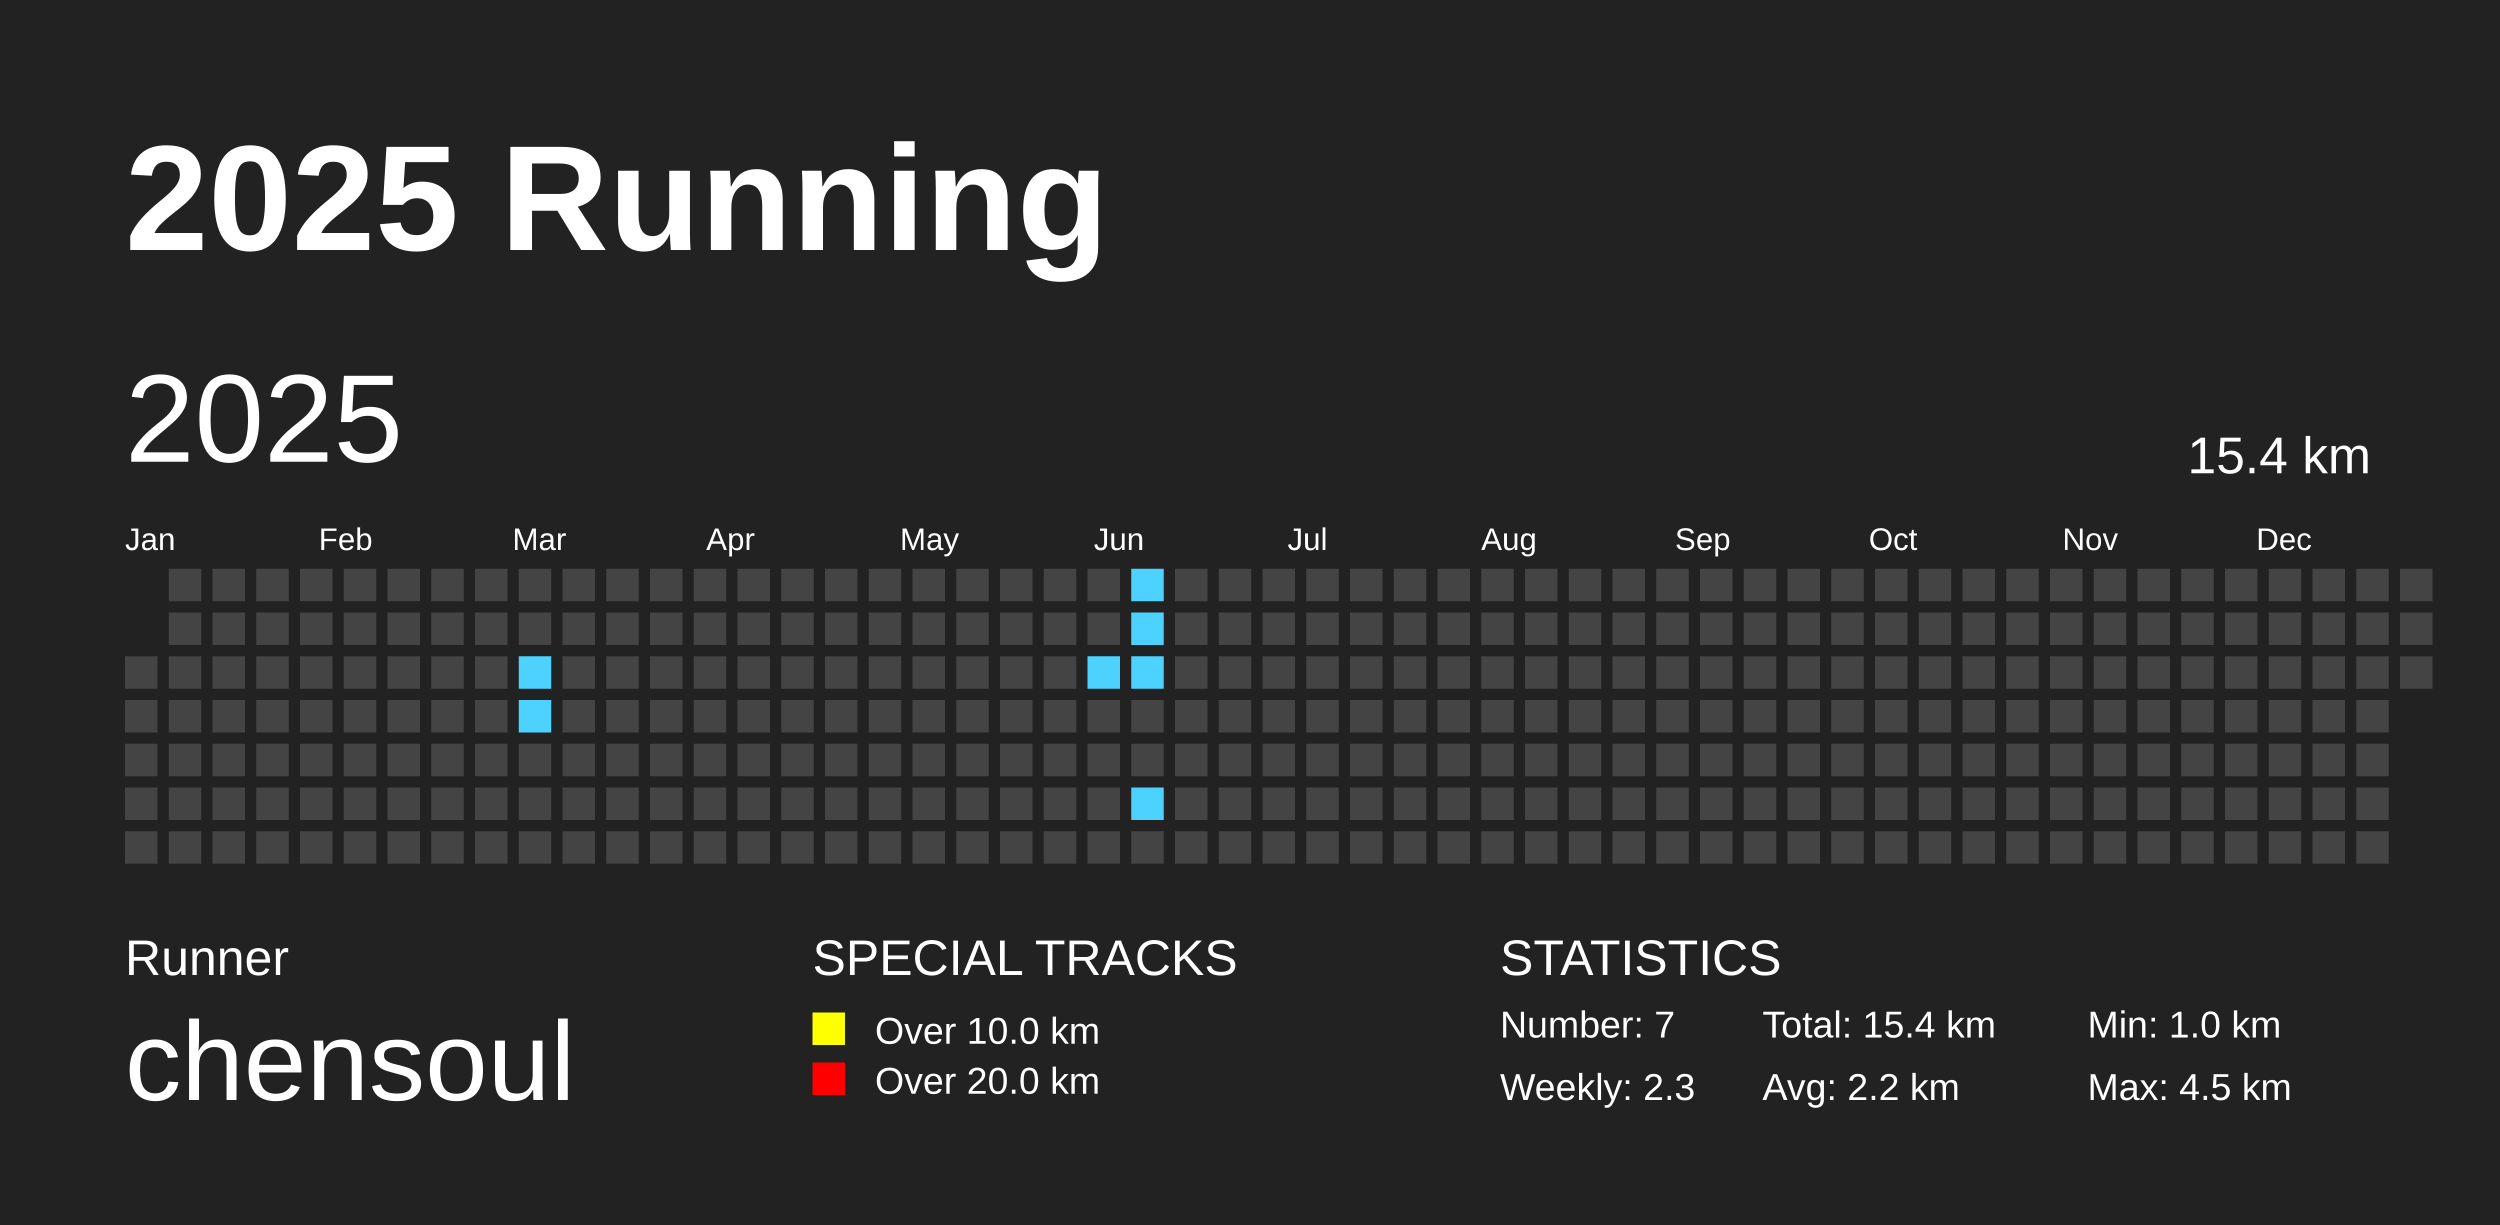
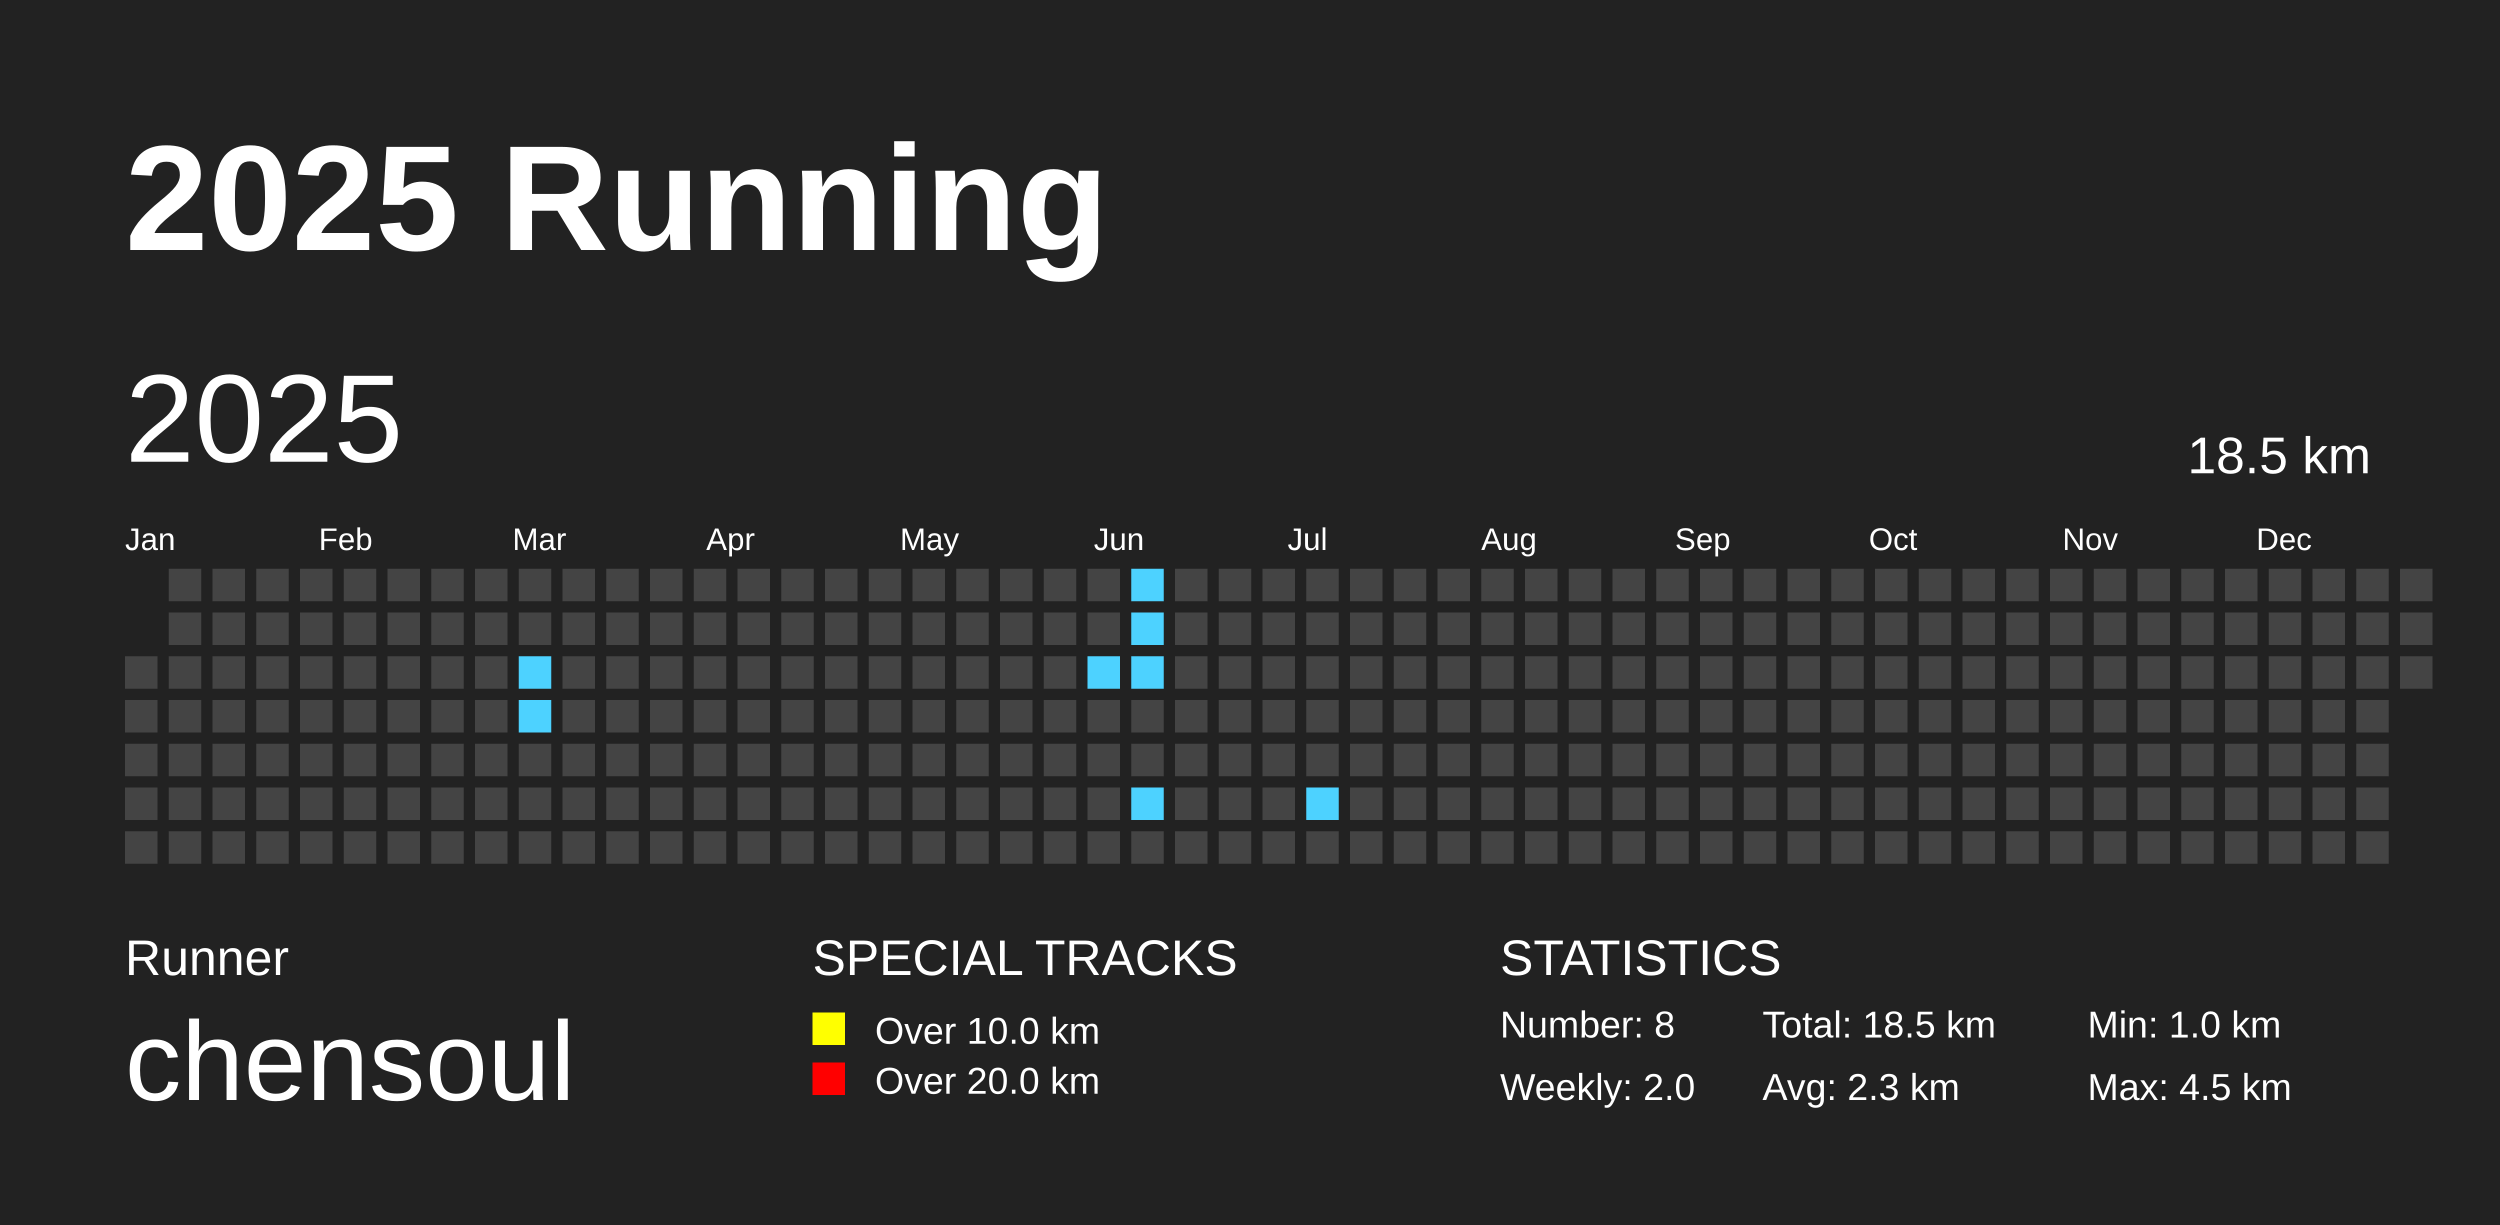
<svg xmlns="http://www.w3.org/2000/svg" baseProfile="full" height="98mm" version="1.1" viewBox="0,0,200,98" width="200mm">
  <defs />
  <rect fill="#222222" height="98" width="200" x="0" y="0" />
  <text fill="#FFFFFF" style="font-size:12px; font-family:Arial; font-weight:bold;" x="10" y="20">2025 Running</text>
  <text fill="#FFFFFF" style="font-size:4px; font-family:Arial" x="10" y="78">Runner</text>
  <text fill="#FFFFFF" style="font-size:9px; font-family:Arial" x="10" y="88">chensoul</text>
  <text fill="#FFFFFF" style="font-size:4px; font-family:Arial" x="65" y="78">SPECIAL TRACKS</text>
  <rect fill="yellow" height="2.6" width="2.6" x="65" y="81" />
  <text fill="#FFFFFF" style="font-size:3px; font-family:Arial" x="70" y="83.5">Over 10.0 km</text>
  <rect fill="red" height="2.6" width="2.6" x="65" y="85" />
  <text fill="#FFFFFF" style="font-size:3px; font-family:Arial" x="70" y="87.5">Over 20.0 km</text>
  <text fill="#FFFFFF" style="font-size:4px; font-family:Arial" x="120" y="78">STATISTICS</text>
-   <text fill="#FFFFFF" style="font-size:3px; font-family:Arial" x="120" y="83">Number: 7</text>
-   <text fill="#FFFFFF" style="font-size:3px; font-family:Arial" x="120" y="88">Weekly: 2.3</text>
-   <text fill="#FFFFFF" style="font-size:3px; font-family:Arial" x="141" y="83">Total: 15.4 km</text>
-   <text fill="#FFFFFF" style="font-size:3px; font-family:Arial" x="141" y="88">Avg: 2.2 km</text>
+   <text fill="#FFFFFF" style="font-size:3px; font-family:Arial" x="120" y="83">Number: 8</text>
+   <text fill="#FFFFFF" style="font-size:3px; font-family:Arial" x="120" y="88">Weekly: 2.0</text>
+   <text fill="#FFFFFF" style="font-size:3px; font-family:Arial" x="141" y="83">Total: 18.5 km</text>
+   <text fill="#FFFFFF" style="font-size:3px; font-family:Arial" x="141" y="88">Avg: 2.3 km</text>
  <text fill="#FFFFFF" style="font-size:3px; font-family:Arial" x="167" y="83">Min: 1.0 km</text>
  <text fill="#FFFFFF" style="font-size:3px; font-family:Arial" x="167" y="88">Max: 4.5 km</text>
  <text dominant-baseline="hanging" fill="#FFFFFF" style="font-size:10.0px; font-family:Arial;" x="10" y="30">2025</text>
-   <text dominant-baseline="hanging" fill="#FFFFFF" style="font-size:4.125px; font-family:Arial;" x="175" y="35">15.4 km</text>
+   <text dominant-baseline="hanging" fill="#FFFFFF" style="font-size:4.125px; font-family:Arial;" x="175" y="35">18.5 km</text>
  <text fill="#FFFFFF" style="font-size:2.5px; font-family:Arial" x="10.0" y="44">Jan</text>
  <text fill="#FFFFFF" style="font-size:2.5px; font-family:Arial" x="25.5" y="44">Feb</text>
  <text fill="#FFFFFF" style="font-size:2.5px; font-family:Arial" x="41.0" y="44">Mar</text>
  <text fill="#FFFFFF" style="font-size:2.5px; font-family:Arial" x="56.5" y="44">Apr</text>
  <text fill="#FFFFFF" style="font-size:2.5px; font-family:Arial" x="72.0" y="44">May</text>
  <text fill="#FFFFFF" style="font-size:2.5px; font-family:Arial" x="87.5" y="44">Jun</text>
  <text fill="#FFFFFF" style="font-size:2.5px; font-family:Arial" x="103.0" y="44">Jul</text>
  <text fill="#FFFFFF" style="font-size:2.5px; font-family:Arial" x="118.5" y="44">Aug</text>
  <text fill="#FFFFFF" style="font-size:2.5px; font-family:Arial" x="134.0" y="44">Sep</text>
  <text fill="#FFFFFF" style="font-size:2.5px; font-family:Arial" x="149.5" y="44">Oct</text>
  <text fill="#FFFFFF" style="font-size:2.5px; font-family:Arial" x="165.0" y="44">Nov</text>
  <text fill="#FFFFFF" style="font-size:2.5px; font-family:Arial" x="180.5" y="44">Dec</text>
  <rect fill="#444444" height="2.6" width="2.6" x="10.0" y="52.5" />
  <rect fill="#444444" height="2.6" width="2.6" x="10.0" y="56.0" />
  <rect fill="#444444" height="2.6" width="2.6" x="10.0" y="59.5" />
  <rect fill="#444444" height="2.6" width="2.6" x="10.0" y="63.0" />
  <rect fill="#444444" height="2.6" width="2.6" x="10.0" y="66.5" />
  <rect fill="#444444" height="2.6" width="2.6" x="13.5" y="45.5" />
  <rect fill="#444444" height="2.6" width="2.6" x="13.5" y="49.0" />
  <rect fill="#444444" height="2.6" width="2.6" x="13.5" y="52.5" />
  <rect fill="#444444" height="2.6" width="2.6" x="13.5" y="56.0" />
  <rect fill="#444444" height="2.6" width="2.6" x="13.5" y="59.5" />
  <rect fill="#444444" height="2.6" width="2.6" x="13.5" y="63.0" />
  <rect fill="#444444" height="2.6" width="2.6" x="13.5" y="66.5" />
  <rect fill="#444444" height="2.6" width="2.6" x="17.0" y="45.5" />
  <rect fill="#444444" height="2.6" width="2.6" x="17.0" y="49.0" />
  <rect fill="#444444" height="2.6" width="2.6" x="17.0" y="52.5" />
  <rect fill="#444444" height="2.6" width="2.6" x="17.0" y="56.0" />
  <rect fill="#444444" height="2.6" width="2.6" x="17.0" y="59.5" />
  <rect fill="#444444" height="2.6" width="2.6" x="17.0" y="63.0" />
  <rect fill="#444444" height="2.6" width="2.6" x="17.0" y="66.5" />
  <rect fill="#444444" height="2.6" width="2.6" x="20.5" y="45.5" />
  <rect fill="#444444" height="2.6" width="2.6" x="20.5" y="49.0" />
  <rect fill="#444444" height="2.6" width="2.6" x="20.5" y="52.5" />
  <rect fill="#444444" height="2.6" width="2.6" x="20.5" y="56.0" />
  <rect fill="#444444" height="2.6" width="2.6" x="20.5" y="59.5" />
  <rect fill="#444444" height="2.6" width="2.6" x="20.5" y="63.0" />
  <rect fill="#444444" height="2.6" width="2.6" x="20.5" y="66.5" />
  <rect fill="#444444" height="2.6" width="2.6" x="24.0" y="45.5" />
  <rect fill="#444444" height="2.6" width="2.6" x="24.0" y="49.0" />
  <rect fill="#444444" height="2.6" width="2.6" x="24.0" y="52.5" />
  <rect fill="#444444" height="2.6" width="2.6" x="24.0" y="56.0" />
  <rect fill="#444444" height="2.6" width="2.6" x="24.0" y="59.5" />
  <rect fill="#444444" height="2.6" width="2.6" x="24.0" y="63.0" />
  <rect fill="#444444" height="2.6" width="2.6" x="24.0" y="66.5" />
  <rect fill="#444444" height="2.6" width="2.6" x="27.5" y="45.5" />
  <rect fill="#444444" height="2.6" width="2.6" x="27.5" y="49.0" />
  <rect fill="#444444" height="2.6" width="2.6" x="27.5" y="52.5" />
  <rect fill="#444444" height="2.6" width="2.6" x="27.5" y="56.0" />
  <rect fill="#444444" height="2.6" width="2.6" x="27.5" y="59.5" />
  <rect fill="#444444" height="2.6" width="2.6" x="27.5" y="63.0" />
  <rect fill="#444444" height="2.6" width="2.6" x="27.5" y="66.5" />
  <rect fill="#444444" height="2.6" width="2.6" x="31.0" y="45.5" />
  <rect fill="#444444" height="2.6" width="2.6" x="31.0" y="49.0" />
  <rect fill="#444444" height="2.6" width="2.6" x="31.0" y="52.5" />
  <rect fill="#444444" height="2.6" width="2.6" x="31.0" y="56.0" />
  <rect fill="#444444" height="2.6" width="2.6" x="31.0" y="59.5" />
  <rect fill="#444444" height="2.6" width="2.6" x="31.0" y="63.0" />
  <rect fill="#444444" height="2.6" width="2.6" x="31.0" y="66.5" />
  <rect fill="#444444" height="2.6" width="2.6" x="34.5" y="45.5" />
  <rect fill="#444444" height="2.6" width="2.6" x="34.5" y="49.0" />
  <rect fill="#444444" height="2.6" width="2.6" x="34.5" y="52.5" />
  <rect fill="#444444" height="2.6" width="2.6" x="34.5" y="56.0" />
  <rect fill="#444444" height="2.6" width="2.6" x="34.5" y="59.5" />
  <rect fill="#444444" height="2.6" width="2.6" x="34.5" y="63.0" />
  <rect fill="#444444" height="2.6" width="2.6" x="34.5" y="66.5" />
  <rect fill="#444444" height="2.6" width="2.6" x="38.0" y="45.5" />
  <rect fill="#444444" height="2.6" width="2.6" x="38.0" y="49.0" />
  <rect fill="#444444" height="2.6" width="2.6" x="38.0" y="52.5" />
  <rect fill="#444444" height="2.6" width="2.6" x="38.0" y="56.0" />
  <rect fill="#444444" height="2.6" width="2.6" x="38.0" y="59.5" />
  <rect fill="#444444" height="2.6" width="2.6" x="38.0" y="63.0" />
  <rect fill="#444444" height="2.6" width="2.6" x="38.0" y="66.5" />
  <rect fill="#444444" height="2.6" width="2.6" x="41.5" y="45.5" />
  <rect fill="#444444" height="2.6" width="2.6" x="41.5" y="49.0" />
  <rect fill="#4DD2FF" height="2.6" width="2.6" x="41.5" y="52.5" />
  <rect fill="#4DD2FF" height="2.6" width="2.6" x="41.5" y="56.0" />
  <rect fill="#444444" height="2.6" width="2.6" x="41.5" y="59.5" />
  <rect fill="#444444" height="2.6" width="2.6" x="41.5" y="63.0" />
  <rect fill="#444444" height="2.6" width="2.6" x="41.5" y="66.5" />
  <rect fill="#444444" height="2.6" width="2.6" x="45.0" y="45.5" />
  <rect fill="#444444" height="2.6" width="2.6" x="45.0" y="49.0" />
  <rect fill="#444444" height="2.6" width="2.6" x="45.0" y="52.5" />
  <rect fill="#444444" height="2.6" width="2.6" x="45.0" y="56.0" />
  <rect fill="#444444" height="2.6" width="2.6" x="45.0" y="59.5" />
  <rect fill="#444444" height="2.6" width="2.6" x="45.0" y="63.0" />
  <rect fill="#444444" height="2.6" width="2.6" x="45.0" y="66.5" />
  <rect fill="#444444" height="2.6" width="2.6" x="48.5" y="45.5" />
  <rect fill="#444444" height="2.6" width="2.6" x="48.5" y="49.0" />
  <rect fill="#444444" height="2.6" width="2.6" x="48.5" y="52.5" />
  <rect fill="#444444" height="2.6" width="2.6" x="48.5" y="56.0" />
  <rect fill="#444444" height="2.6" width="2.6" x="48.5" y="59.5" />
  <rect fill="#444444" height="2.6" width="2.6" x="48.5" y="63.0" />
  <rect fill="#444444" height="2.6" width="2.6" x="48.5" y="66.5" />
  <rect fill="#444444" height="2.6" width="2.6" x="52.0" y="45.5" />
  <rect fill="#444444" height="2.6" width="2.6" x="52.0" y="49.0" />
  <rect fill="#444444" height="2.6" width="2.6" x="52.0" y="52.5" />
  <rect fill="#444444" height="2.6" width="2.6" x="52.0" y="56.0" />
  <rect fill="#444444" height="2.6" width="2.6" x="52.0" y="59.5" />
  <rect fill="#444444" height="2.6" width="2.6" x="52.0" y="63.0" />
  <rect fill="#444444" height="2.6" width="2.6" x="52.0" y="66.5" />
  <rect fill="#444444" height="2.6" width="2.6" x="55.5" y="45.5" />
  <rect fill="#444444" height="2.6" width="2.6" x="55.5" y="49.0" />
  <rect fill="#444444" height="2.6" width="2.6" x="55.5" y="52.5" />
  <rect fill="#444444" height="2.6" width="2.6" x="55.5" y="56.0" />
  <rect fill="#444444" height="2.6" width="2.6" x="55.5" y="59.5" />
  <rect fill="#444444" height="2.6" width="2.6" x="55.5" y="63.0" />
  <rect fill="#444444" height="2.6" width="2.6" x="55.5" y="66.5" />
  <rect fill="#444444" height="2.6" width="2.6" x="59.0" y="45.5" />
  <rect fill="#444444" height="2.6" width="2.6" x="59.0" y="49.0" />
  <rect fill="#444444" height="2.6" width="2.6" x="59.0" y="52.5" />
  <rect fill="#444444" height="2.6" width="2.6" x="59.0" y="56.0" />
  <rect fill="#444444" height="2.6" width="2.6" x="59.0" y="59.5" />
  <rect fill="#444444" height="2.6" width="2.6" x="59.0" y="63.0" />
  <rect fill="#444444" height="2.6" width="2.6" x="59.0" y="66.5" />
  <rect fill="#444444" height="2.6" width="2.6" x="62.5" y="45.5" />
  <rect fill="#444444" height="2.6" width="2.6" x="62.5" y="49.0" />
  <rect fill="#444444" height="2.6" width="2.6" x="62.5" y="52.5" />
  <rect fill="#444444" height="2.6" width="2.6" x="62.5" y="56.0" />
  <rect fill="#444444" height="2.6" width="2.6" x="62.5" y="59.5" />
  <rect fill="#444444" height="2.6" width="2.6" x="62.5" y="63.0" />
  <rect fill="#444444" height="2.6" width="2.6" x="62.5" y="66.5" />
  <rect fill="#444444" height="2.6" width="2.6" x="66.0" y="45.5" />
  <rect fill="#444444" height="2.6" width="2.6" x="66.0" y="49.0" />
  <rect fill="#444444" height="2.6" width="2.6" x="66.0" y="52.5" />
  <rect fill="#444444" height="2.6" width="2.6" x="66.0" y="56.0" />
  <rect fill="#444444" height="2.6" width="2.6" x="66.0" y="59.5" />
  <rect fill="#444444" height="2.6" width="2.6" x="66.0" y="63.0" />
  <rect fill="#444444" height="2.6" width="2.6" x="66.0" y="66.5" />
  <rect fill="#444444" height="2.6" width="2.6" x="69.5" y="45.5" />
  <rect fill="#444444" height="2.6" width="2.6" x="69.5" y="49.0" />
  <rect fill="#444444" height="2.6" width="2.6" x="69.5" y="52.5" />
  <rect fill="#444444" height="2.6" width="2.6" x="69.5" y="56.0" />
  <rect fill="#444444" height="2.6" width="2.6" x="69.5" y="59.5" />
  <rect fill="#444444" height="2.6" width="2.6" x="69.5" y="63.0" />
  <rect fill="#444444" height="2.6" width="2.6" x="69.5" y="66.5" />
  <rect fill="#444444" height="2.6" width="2.6" x="73.0" y="45.5" />
  <rect fill="#444444" height="2.6" width="2.6" x="73.0" y="49.0" />
  <rect fill="#444444" height="2.6" width="2.6" x="73.0" y="52.5" />
  <rect fill="#444444" height="2.6" width="2.6" x="73.0" y="56.0" />
  <rect fill="#444444" height="2.6" width="2.6" x="73.0" y="59.5" />
  <rect fill="#444444" height="2.6" width="2.6" x="73.0" y="63.0" />
  <rect fill="#444444" height="2.6" width="2.6" x="73.0" y="66.5" />
  <rect fill="#444444" height="2.6" width="2.6" x="76.5" y="45.5" />
  <rect fill="#444444" height="2.6" width="2.6" x="76.5" y="49.0" />
  <rect fill="#444444" height="2.6" width="2.6" x="76.5" y="52.5" />
  <rect fill="#444444" height="2.6" width="2.6" x="76.5" y="56.0" />
  <rect fill="#444444" height="2.6" width="2.6" x="76.5" y="59.5" />
  <rect fill="#444444" height="2.6" width="2.6" x="76.5" y="63.0" />
  <rect fill="#444444" height="2.6" width="2.6" x="76.5" y="66.5" />
  <rect fill="#444444" height="2.6" width="2.6" x="80.0" y="45.5" />
  <rect fill="#444444" height="2.6" width="2.6" x="80.0" y="49.0" />
  <rect fill="#444444" height="2.6" width="2.6" x="80.0" y="52.5" />
  <rect fill="#444444" height="2.6" width="2.6" x="80.0" y="56.0" />
  <rect fill="#444444" height="2.6" width="2.6" x="80.0" y="59.5" />
  <rect fill="#444444" height="2.6" width="2.6" x="80.0" y="63.0" />
  <rect fill="#444444" height="2.6" width="2.6" x="80.0" y="66.5" />
  <rect fill="#444444" height="2.6" width="2.6" x="83.5" y="45.5" />
  <rect fill="#444444" height="2.6" width="2.6" x="83.5" y="49.0" />
  <rect fill="#444444" height="2.6" width="2.6" x="83.5" y="52.5" />
  <rect fill="#444444" height="2.6" width="2.6" x="83.5" y="56.0" />
  <rect fill="#444444" height="2.6" width="2.6" x="83.5" y="59.5" />
  <rect fill="#444444" height="2.6" width="2.6" x="83.5" y="63.0" />
  <rect fill="#444444" height="2.6" width="2.6" x="83.5" y="66.5" />
  <rect fill="#444444" height="2.6" width="2.6" x="87.0" y="45.5" />
  <rect fill="#444444" height="2.6" width="2.6" x="87.0" y="49.0" />
  <rect fill="#4DD2FF" height="2.6" width="2.6" x="87.0" y="52.5" />
  <rect fill="#444444" height="2.6" width="2.6" x="87.0" y="56.0" />
  <rect fill="#444444" height="2.6" width="2.6" x="87.0" y="59.5" />
  <rect fill="#444444" height="2.6" width="2.6" x="87.0" y="63.0" />
  <rect fill="#444444" height="2.6" width="2.6" x="87.0" y="66.5" />
  <rect fill="#4DD2FF" height="2.6" width="2.6" x="90.5" y="45.5" />
  <rect fill="#4DD2FF" height="2.6" width="2.6" x="90.5" y="49.0" />
  <rect fill="#4DD2FF" height="2.6" width="2.6" x="90.5" y="52.5" />
  <rect fill="#444444" height="2.6" width="2.6" x="90.5" y="56.0" />
  <rect fill="#444444" height="2.6" width="2.6" x="90.5" y="59.5" />
  <rect fill="#4DD2FF" height="2.6" width="2.6" x="90.5" y="63.0" />
  <rect fill="#444444" height="2.6" width="2.6" x="90.5" y="66.5" />
  <rect fill="#444444" height="2.6" width="2.6" x="94.0" y="45.5" />
  <rect fill="#444444" height="2.6" width="2.6" x="94.0" y="49.0" />
  <rect fill="#444444" height="2.6" width="2.6" x="94.0" y="52.5" />
  <rect fill="#444444" height="2.6" width="2.6" x="94.0" y="56.0" />
  <rect fill="#444444" height="2.6" width="2.6" x="94.0" y="59.5" />
  <rect fill="#444444" height="2.6" width="2.6" x="94.0" y="63.0" />
  <rect fill="#444444" height="2.6" width="2.6" x="94.0" y="66.5" />
  <rect fill="#444444" height="2.6" width="2.6" x="97.5" y="45.5" />
  <rect fill="#444444" height="2.6" width="2.6" x="97.5" y="49.0" />
  <rect fill="#444444" height="2.6" width="2.6" x="97.5" y="52.5" />
  <rect fill="#444444" height="2.6" width="2.6" x="97.5" y="56.0" />
  <rect fill="#444444" height="2.6" width="2.6" x="97.5" y="59.5" />
  <rect fill="#444444" height="2.6" width="2.6" x="97.5" y="63.0" />
  <rect fill="#444444" height="2.6" width="2.6" x="97.5" y="66.5" />
  <rect fill="#444444" height="2.6" width="2.6" x="101.0" y="45.5" />
  <rect fill="#444444" height="2.6" width="2.6" x="101.0" y="49.0" />
  <rect fill="#444444" height="2.6" width="2.6" x="101.0" y="52.5" />
  <rect fill="#444444" height="2.6" width="2.6" x="101.0" y="56.0" />
  <rect fill="#444444" height="2.6" width="2.6" x="101.0" y="59.5" />
  <rect fill="#444444" height="2.6" width="2.6" x="101.0" y="63.0" />
  <rect fill="#444444" height="2.6" width="2.6" x="101.0" y="66.5" />
  <rect fill="#444444" height="2.6" width="2.6" x="104.5" y="45.5" />
  <rect fill="#444444" height="2.6" width="2.6" x="104.5" y="49.0" />
  <rect fill="#444444" height="2.6" width="2.6" x="104.5" y="52.5" />
  <rect fill="#444444" height="2.6" width="2.6" x="104.5" y="56.0" />
  <rect fill="#444444" height="2.6" width="2.6" x="104.5" y="59.5" />
-   <rect fill="#444444" height="2.6" width="2.6" x="104.5" y="63.0" />
+   <rect fill="#4DD2FF" height="2.6" width="2.6" x="104.5" y="63.0" />
  <rect fill="#444444" height="2.6" width="2.6" x="104.5" y="66.5" />
  <rect fill="#444444" height="2.6" width="2.6" x="108.0" y="45.5" />
  <rect fill="#444444" height="2.6" width="2.6" x="108.0" y="49.0" />
  <rect fill="#444444" height="2.6" width="2.6" x="108.0" y="52.5" />
  <rect fill="#444444" height="2.6" width="2.6" x="108.0" y="56.0" />
  <rect fill="#444444" height="2.6" width="2.6" x="108.0" y="59.5" />
  <rect fill="#444444" height="2.6" width="2.6" x="108.0" y="63.0" />
  <rect fill="#444444" height="2.6" width="2.6" x="108.0" y="66.5" />
  <rect fill="#444444" height="2.6" width="2.6" x="111.5" y="45.5" />
  <rect fill="#444444" height="2.6" width="2.6" x="111.5" y="49.0" />
  <rect fill="#444444" height="2.6" width="2.6" x="111.5" y="52.5" />
  <rect fill="#444444" height="2.6" width="2.6" x="111.5" y="56.0" />
  <rect fill="#444444" height="2.6" width="2.6" x="111.5" y="59.5" />
  <rect fill="#444444" height="2.6" width="2.6" x="111.5" y="63.0" />
  <rect fill="#444444" height="2.6" width="2.6" x="111.5" y="66.5" />
  <rect fill="#444444" height="2.6" width="2.6" x="115.0" y="45.5" />
  <rect fill="#444444" height="2.6" width="2.6" x="115.0" y="49.0" />
  <rect fill="#444444" height="2.6" width="2.6" x="115.0" y="52.5" />
  <rect fill="#444444" height="2.6" width="2.6" x="115.0" y="56.0" />
  <rect fill="#444444" height="2.6" width="2.6" x="115.0" y="59.5" />
  <rect fill="#444444" height="2.6" width="2.6" x="115.0" y="63.0" />
  <rect fill="#444444" height="2.6" width="2.6" x="115.0" y="66.5" />
  <rect fill="#444444" height="2.6" width="2.6" x="118.5" y="45.5" />
  <rect fill="#444444" height="2.6" width="2.6" x="118.5" y="49.0" />
  <rect fill="#444444" height="2.6" width="2.6" x="118.5" y="52.5" />
  <rect fill="#444444" height="2.6" width="2.6" x="118.5" y="56.0" />
  <rect fill="#444444" height="2.6" width="2.6" x="118.5" y="59.5" />
  <rect fill="#444444" height="2.6" width="2.6" x="118.5" y="63.0" />
  <rect fill="#444444" height="2.6" width="2.6" x="118.5" y="66.5" />
  <rect fill="#444444" height="2.6" width="2.6" x="122.0" y="45.5" />
  <rect fill="#444444" height="2.6" width="2.6" x="122.0" y="49.0" />
  <rect fill="#444444" height="2.6" width="2.6" x="122.0" y="52.5" />
  <rect fill="#444444" height="2.6" width="2.6" x="122.0" y="56.0" />
  <rect fill="#444444" height="2.6" width="2.6" x="122.0" y="59.5" />
  <rect fill="#444444" height="2.6" width="2.6" x="122.0" y="63.0" />
  <rect fill="#444444" height="2.6" width="2.6" x="122.0" y="66.5" />
  <rect fill="#444444" height="2.6" width="2.6" x="125.5" y="45.5" />
  <rect fill="#444444" height="2.6" width="2.6" x="125.5" y="49.0" />
  <rect fill="#444444" height="2.6" width="2.6" x="125.5" y="52.5" />
  <rect fill="#444444" height="2.6" width="2.6" x="125.5" y="56.0" />
  <rect fill="#444444" height="2.6" width="2.6" x="125.5" y="59.5" />
  <rect fill="#444444" height="2.6" width="2.6" x="125.5" y="63.0" />
  <rect fill="#444444" height="2.6" width="2.6" x="125.5" y="66.5" />
  <rect fill="#444444" height="2.6" width="2.6" x="129.0" y="45.5" />
  <rect fill="#444444" height="2.6" width="2.6" x="129.0" y="49.0" />
  <rect fill="#444444" height="2.6" width="2.6" x="129.0" y="52.5" />
  <rect fill="#444444" height="2.6" width="2.6" x="129.0" y="56.0" />
  <rect fill="#444444" height="2.6" width="2.6" x="129.0" y="59.5" />
  <rect fill="#444444" height="2.6" width="2.6" x="129.0" y="63.0" />
  <rect fill="#444444" height="2.6" width="2.6" x="129.0" y="66.5" />
  <rect fill="#444444" height="2.6" width="2.6" x="132.5" y="45.5" />
  <rect fill="#444444" height="2.6" width="2.6" x="132.5" y="49.0" />
  <rect fill="#444444" height="2.6" width="2.6" x="132.5" y="52.5" />
  <rect fill="#444444" height="2.6" width="2.6" x="132.5" y="56.0" />
  <rect fill="#444444" height="2.6" width="2.6" x="132.5" y="59.5" />
  <rect fill="#444444" height="2.6" width="2.6" x="132.5" y="63.0" />
  <rect fill="#444444" height="2.6" width="2.6" x="132.5" y="66.5" />
  <rect fill="#444444" height="2.6" width="2.6" x="136.0" y="45.5" />
  <rect fill="#444444" height="2.6" width="2.6" x="136.0" y="49.0" />
  <rect fill="#444444" height="2.6" width="2.6" x="136.0" y="52.5" />
  <rect fill="#444444" height="2.6" width="2.6" x="136.0" y="56.0" />
  <rect fill="#444444" height="2.6" width="2.6" x="136.0" y="59.5" />
  <rect fill="#444444" height="2.6" width="2.6" x="136.0" y="63.0" />
  <rect fill="#444444" height="2.6" width="2.6" x="136.0" y="66.5" />
  <rect fill="#444444" height="2.6" width="2.6" x="139.5" y="45.5" />
  <rect fill="#444444" height="2.6" width="2.6" x="139.5" y="49.0" />
  <rect fill="#444444" height="2.6" width="2.6" x="139.5" y="52.5" />
  <rect fill="#444444" height="2.6" width="2.6" x="139.5" y="56.0" />
  <rect fill="#444444" height="2.6" width="2.6" x="139.5" y="59.5" />
  <rect fill="#444444" height="2.6" width="2.6" x="139.5" y="63.0" />
  <rect fill="#444444" height="2.6" width="2.6" x="139.5" y="66.5" />
  <rect fill="#444444" height="2.6" width="2.6" x="143.0" y="45.5" />
  <rect fill="#444444" height="2.6" width="2.6" x="143.0" y="49.0" />
  <rect fill="#444444" height="2.6" width="2.6" x="143.0" y="52.5" />
  <rect fill="#444444" height="2.6" width="2.6" x="143.0" y="56.0" />
  <rect fill="#444444" height="2.6" width="2.6" x="143.0" y="59.5" />
  <rect fill="#444444" height="2.6" width="2.6" x="143.0" y="63.0" />
  <rect fill="#444444" height="2.6" width="2.6" x="143.0" y="66.5" />
  <rect fill="#444444" height="2.6" width="2.6" x="146.5" y="45.5" />
  <rect fill="#444444" height="2.6" width="2.6" x="146.5" y="49.0" />
  <rect fill="#444444" height="2.6" width="2.6" x="146.5" y="52.5" />
  <rect fill="#444444" height="2.6" width="2.6" x="146.5" y="56.0" />
  <rect fill="#444444" height="2.6" width="2.6" x="146.5" y="59.5" />
  <rect fill="#444444" height="2.6" width="2.6" x="146.5" y="63.0" />
  <rect fill="#444444" height="2.6" width="2.6" x="146.5" y="66.5" />
  <rect fill="#444444" height="2.6" width="2.6" x="150.0" y="45.5" />
  <rect fill="#444444" height="2.6" width="2.6" x="150.0" y="49.0" />
  <rect fill="#444444" height="2.6" width="2.6" x="150.0" y="52.5" />
  <rect fill="#444444" height="2.6" width="2.6" x="150.0" y="56.0" />
  <rect fill="#444444" height="2.6" width="2.6" x="150.0" y="59.5" />
  <rect fill="#444444" height="2.6" width="2.6" x="150.0" y="63.0" />
  <rect fill="#444444" height="2.6" width="2.6" x="150.0" y="66.5" />
  <rect fill="#444444" height="2.6" width="2.6" x="153.5" y="45.5" />
  <rect fill="#444444" height="2.6" width="2.6" x="153.5" y="49.0" />
  <rect fill="#444444" height="2.6" width="2.6" x="153.5" y="52.5" />
  <rect fill="#444444" height="2.6" width="2.6" x="153.5" y="56.0" />
  <rect fill="#444444" height="2.6" width="2.6" x="153.5" y="59.5" />
  <rect fill="#444444" height="2.6" width="2.6" x="153.5" y="63.0" />
  <rect fill="#444444" height="2.6" width="2.6" x="153.5" y="66.5" />
  <rect fill="#444444" height="2.6" width="2.6" x="157.0" y="45.5" />
  <rect fill="#444444" height="2.6" width="2.6" x="157.0" y="49.0" />
  <rect fill="#444444" height="2.6" width="2.6" x="157.0" y="52.5" />
  <rect fill="#444444" height="2.6" width="2.6" x="157.0" y="56.0" />
  <rect fill="#444444" height="2.6" width="2.6" x="157.0" y="59.5" />
  <rect fill="#444444" height="2.6" width="2.6" x="157.0" y="63.0" />
  <rect fill="#444444" height="2.6" width="2.6" x="157.0" y="66.5" />
  <rect fill="#444444" height="2.6" width="2.6" x="160.5" y="45.5" />
  <rect fill="#444444" height="2.6" width="2.6" x="160.5" y="49.0" />
  <rect fill="#444444" height="2.6" width="2.6" x="160.5" y="52.5" />
  <rect fill="#444444" height="2.6" width="2.6" x="160.5" y="56.0" />
  <rect fill="#444444" height="2.6" width="2.6" x="160.5" y="59.5" />
  <rect fill="#444444" height="2.6" width="2.6" x="160.5" y="63.0" />
  <rect fill="#444444" height="2.6" width="2.6" x="160.5" y="66.5" />
  <rect fill="#444444" height="2.6" width="2.6" x="164.0" y="45.5" />
  <rect fill="#444444" height="2.6" width="2.6" x="164.0" y="49.0" />
  <rect fill="#444444" height="2.6" width="2.6" x="164.0" y="52.5" />
  <rect fill="#444444" height="2.6" width="2.6" x="164.0" y="56.0" />
  <rect fill="#444444" height="2.6" width="2.6" x="164.0" y="59.5" />
  <rect fill="#444444" height="2.6" width="2.6" x="164.0" y="63.0" />
  <rect fill="#444444" height="2.6" width="2.6" x="164.0" y="66.5" />
  <rect fill="#444444" height="2.6" width="2.6" x="167.5" y="45.5" />
  <rect fill="#444444" height="2.6" width="2.6" x="167.5" y="49.0" />
  <rect fill="#444444" height="2.6" width="2.6" x="167.5" y="52.5" />
  <rect fill="#444444" height="2.6" width="2.6" x="167.5" y="56.0" />
  <rect fill="#444444" height="2.6" width="2.6" x="167.5" y="59.5" />
  <rect fill="#444444" height="2.6" width="2.6" x="167.5" y="63.0" />
  <rect fill="#444444" height="2.6" width="2.6" x="167.5" y="66.5" />
  <rect fill="#444444" height="2.6" width="2.6" x="171.0" y="45.5" />
  <rect fill="#444444" height="2.6" width="2.6" x="171.0" y="49.0" />
  <rect fill="#444444" height="2.6" width="2.6" x="171.0" y="52.5" />
  <rect fill="#444444" height="2.6" width="2.6" x="171.0" y="56.0" />
  <rect fill="#444444" height="2.6" width="2.6" x="171.0" y="59.5" />
  <rect fill="#444444" height="2.6" width="2.6" x="171.0" y="63.0" />
  <rect fill="#444444" height="2.6" width="2.6" x="171.0" y="66.5" />
  <rect fill="#444444" height="2.6" width="2.6" x="174.5" y="45.5" />
  <rect fill="#444444" height="2.6" width="2.6" x="174.5" y="49.0" />
  <rect fill="#444444" height="2.6" width="2.6" x="174.5" y="52.5" />
  <rect fill="#444444" height="2.6" width="2.6" x="174.5" y="56.0" />
  <rect fill="#444444" height="2.6" width="2.6" x="174.5" y="59.5" />
  <rect fill="#444444" height="2.6" width="2.6" x="174.5" y="63.0" />
  <rect fill="#444444" height="2.6" width="2.6" x="174.5" y="66.5" />
  <rect fill="#444444" height="2.6" width="2.6" x="178.0" y="45.5" />
  <rect fill="#444444" height="2.6" width="2.6" x="178.0" y="49.0" />
  <rect fill="#444444" height="2.6" width="2.6" x="178.0" y="52.5" />
  <rect fill="#444444" height="2.6" width="2.6" x="178.0" y="56.0" />
  <rect fill="#444444" height="2.6" width="2.6" x="178.0" y="59.5" />
  <rect fill="#444444" height="2.6" width="2.6" x="178.0" y="63.0" />
  <rect fill="#444444" height="2.6" width="2.6" x="178.0" y="66.5" />
  <rect fill="#444444" height="2.6" width="2.6" x="181.5" y="45.5" />
  <rect fill="#444444" height="2.6" width="2.6" x="181.5" y="49.0" />
  <rect fill="#444444" height="2.6" width="2.6" x="181.5" y="52.5" />
  <rect fill="#444444" height="2.6" width="2.6" x="181.5" y="56.0" />
  <rect fill="#444444" height="2.6" width="2.6" x="181.5" y="59.5" />
  <rect fill="#444444" height="2.6" width="2.6" x="181.5" y="63.0" />
  <rect fill="#444444" height="2.6" width="2.6" x="181.5" y="66.5" />
  <rect fill="#444444" height="2.6" width="2.6" x="185.0" y="45.5" />
  <rect fill="#444444" height="2.6" width="2.6" x="185.0" y="49.0" />
  <rect fill="#444444" height="2.6" width="2.6" x="185.0" y="52.5" />
  <rect fill="#444444" height="2.6" width="2.6" x="185.0" y="56.0" />
  <rect fill="#444444" height="2.6" width="2.6" x="185.0" y="59.5" />
  <rect fill="#444444" height="2.6" width="2.6" x="185.0" y="63.0" />
  <rect fill="#444444" height="2.6" width="2.6" x="185.0" y="66.5" />
  <rect fill="#444444" height="2.6" width="2.6" x="188.5" y="45.5" />
  <rect fill="#444444" height="2.6" width="2.6" x="188.5" y="49.0" />
  <rect fill="#444444" height="2.6" width="2.6" x="188.5" y="52.5" />
  <rect fill="#444444" height="2.6" width="2.6" x="188.5" y="56.0" />
  <rect fill="#444444" height="2.6" width="2.6" x="188.5" y="59.5" />
  <rect fill="#444444" height="2.6" width="2.6" x="188.5" y="63.0" />
  <rect fill="#444444" height="2.6" width="2.6" x="188.5" y="66.5" />
  <rect fill="#444444" height="2.6" width="2.6" x="192.0" y="45.5" />
  <rect fill="#444444" height="2.6" width="2.6" x="192.0" y="49.0" />
  <rect fill="#444444" height="2.6" width="2.6" x="192.0" y="52.5" />
</svg>
